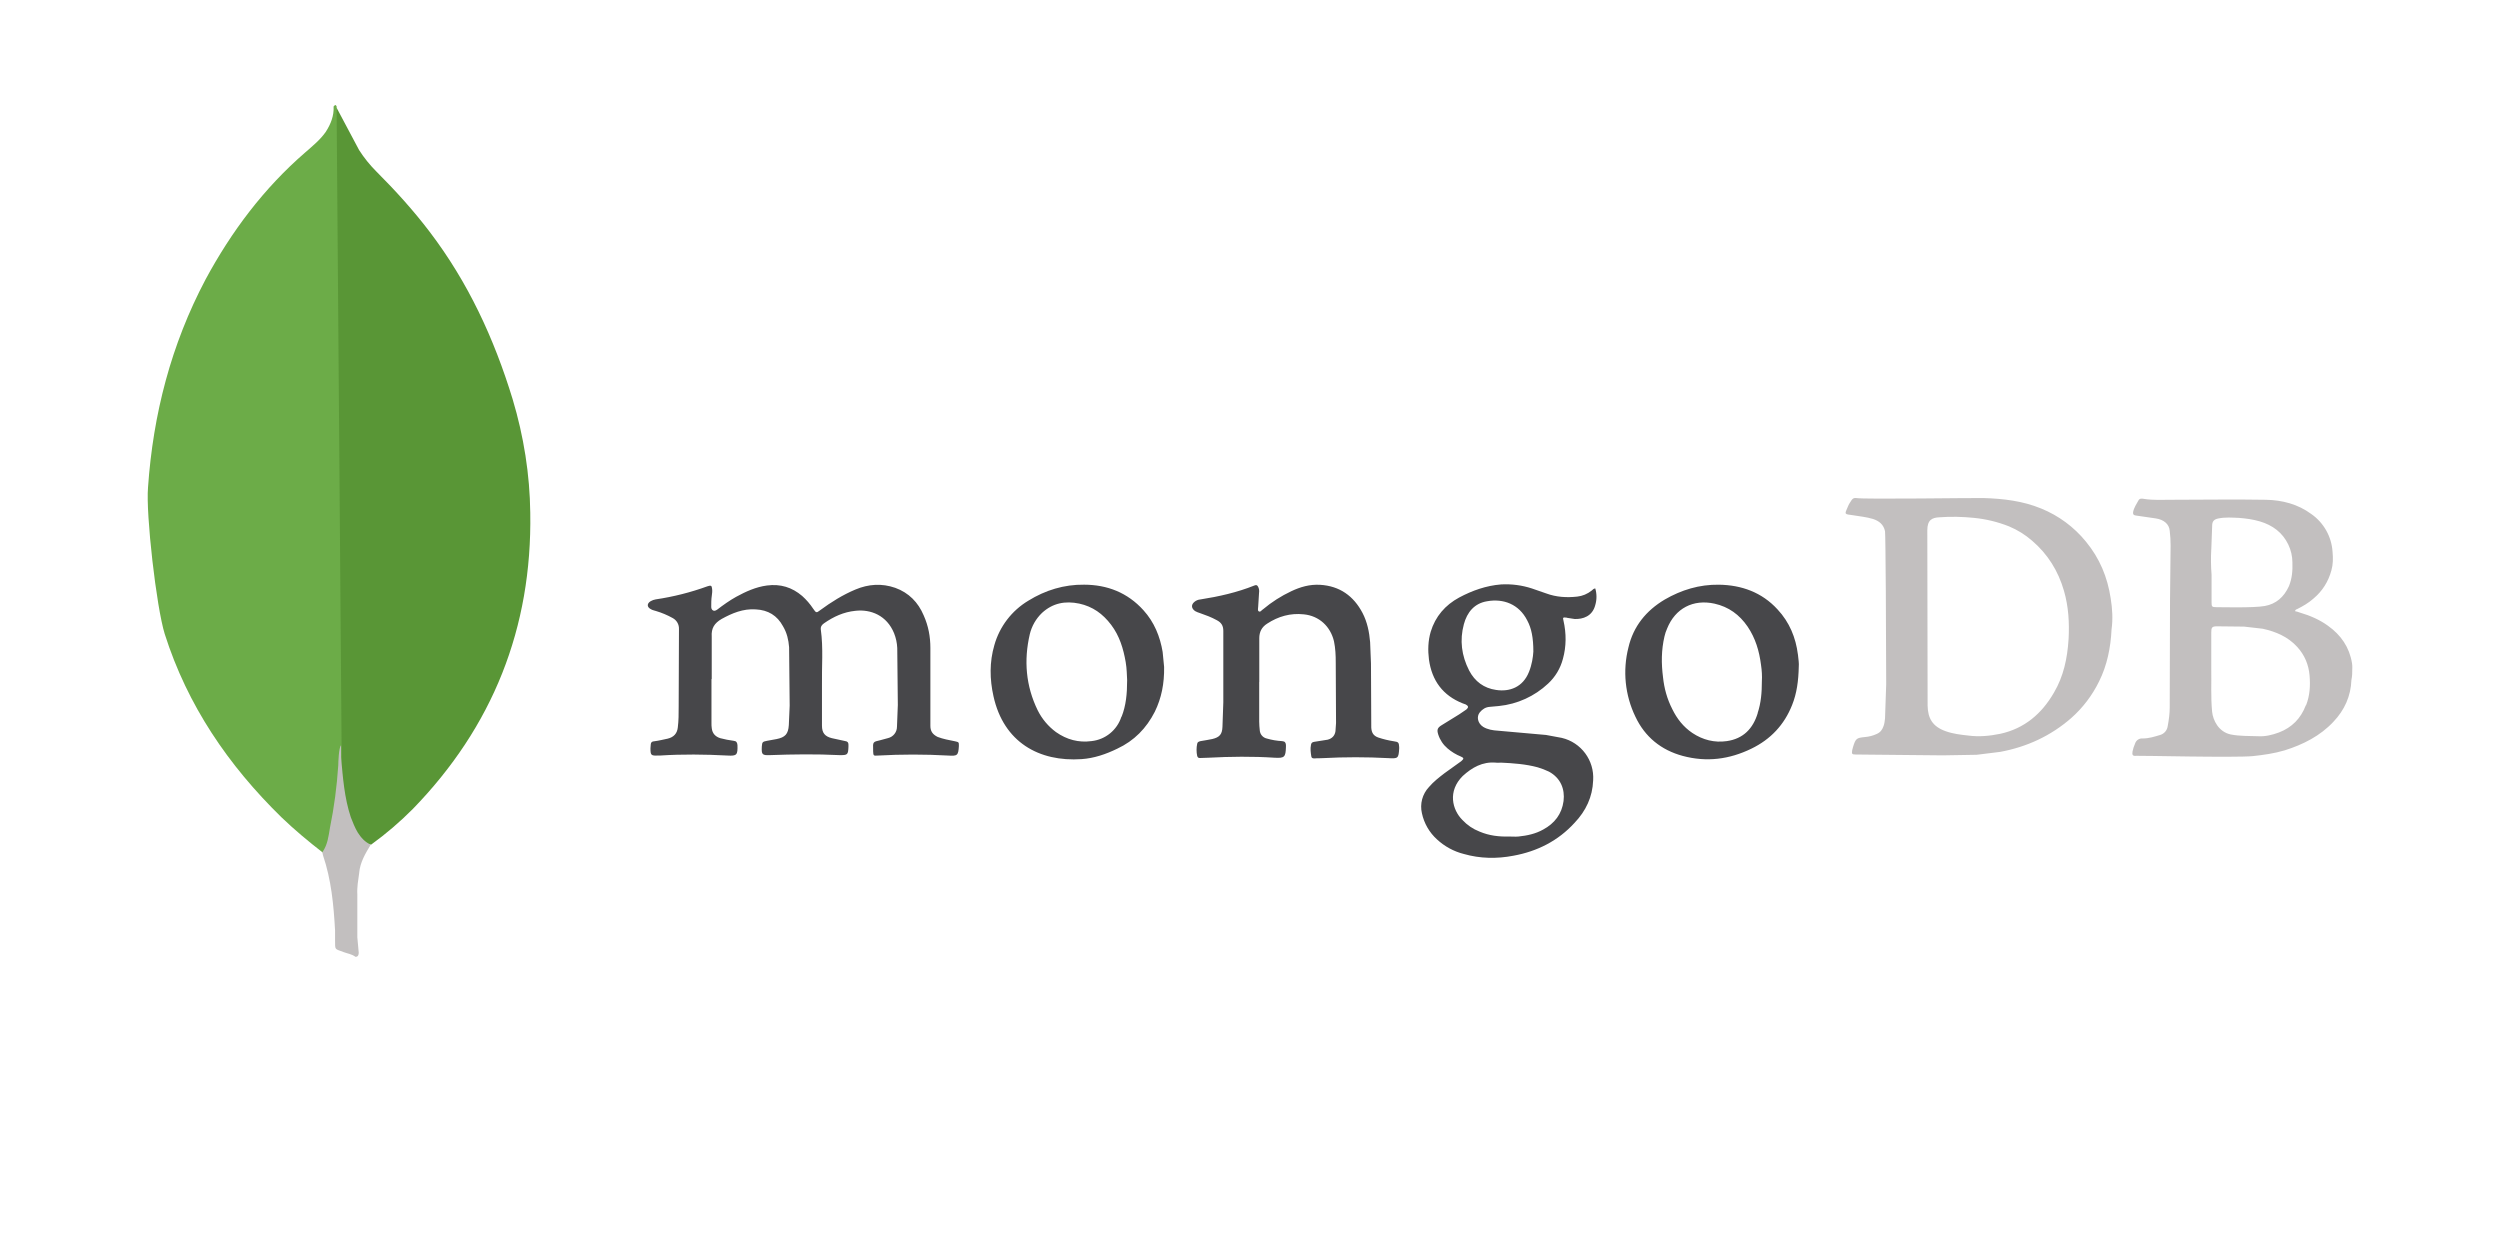
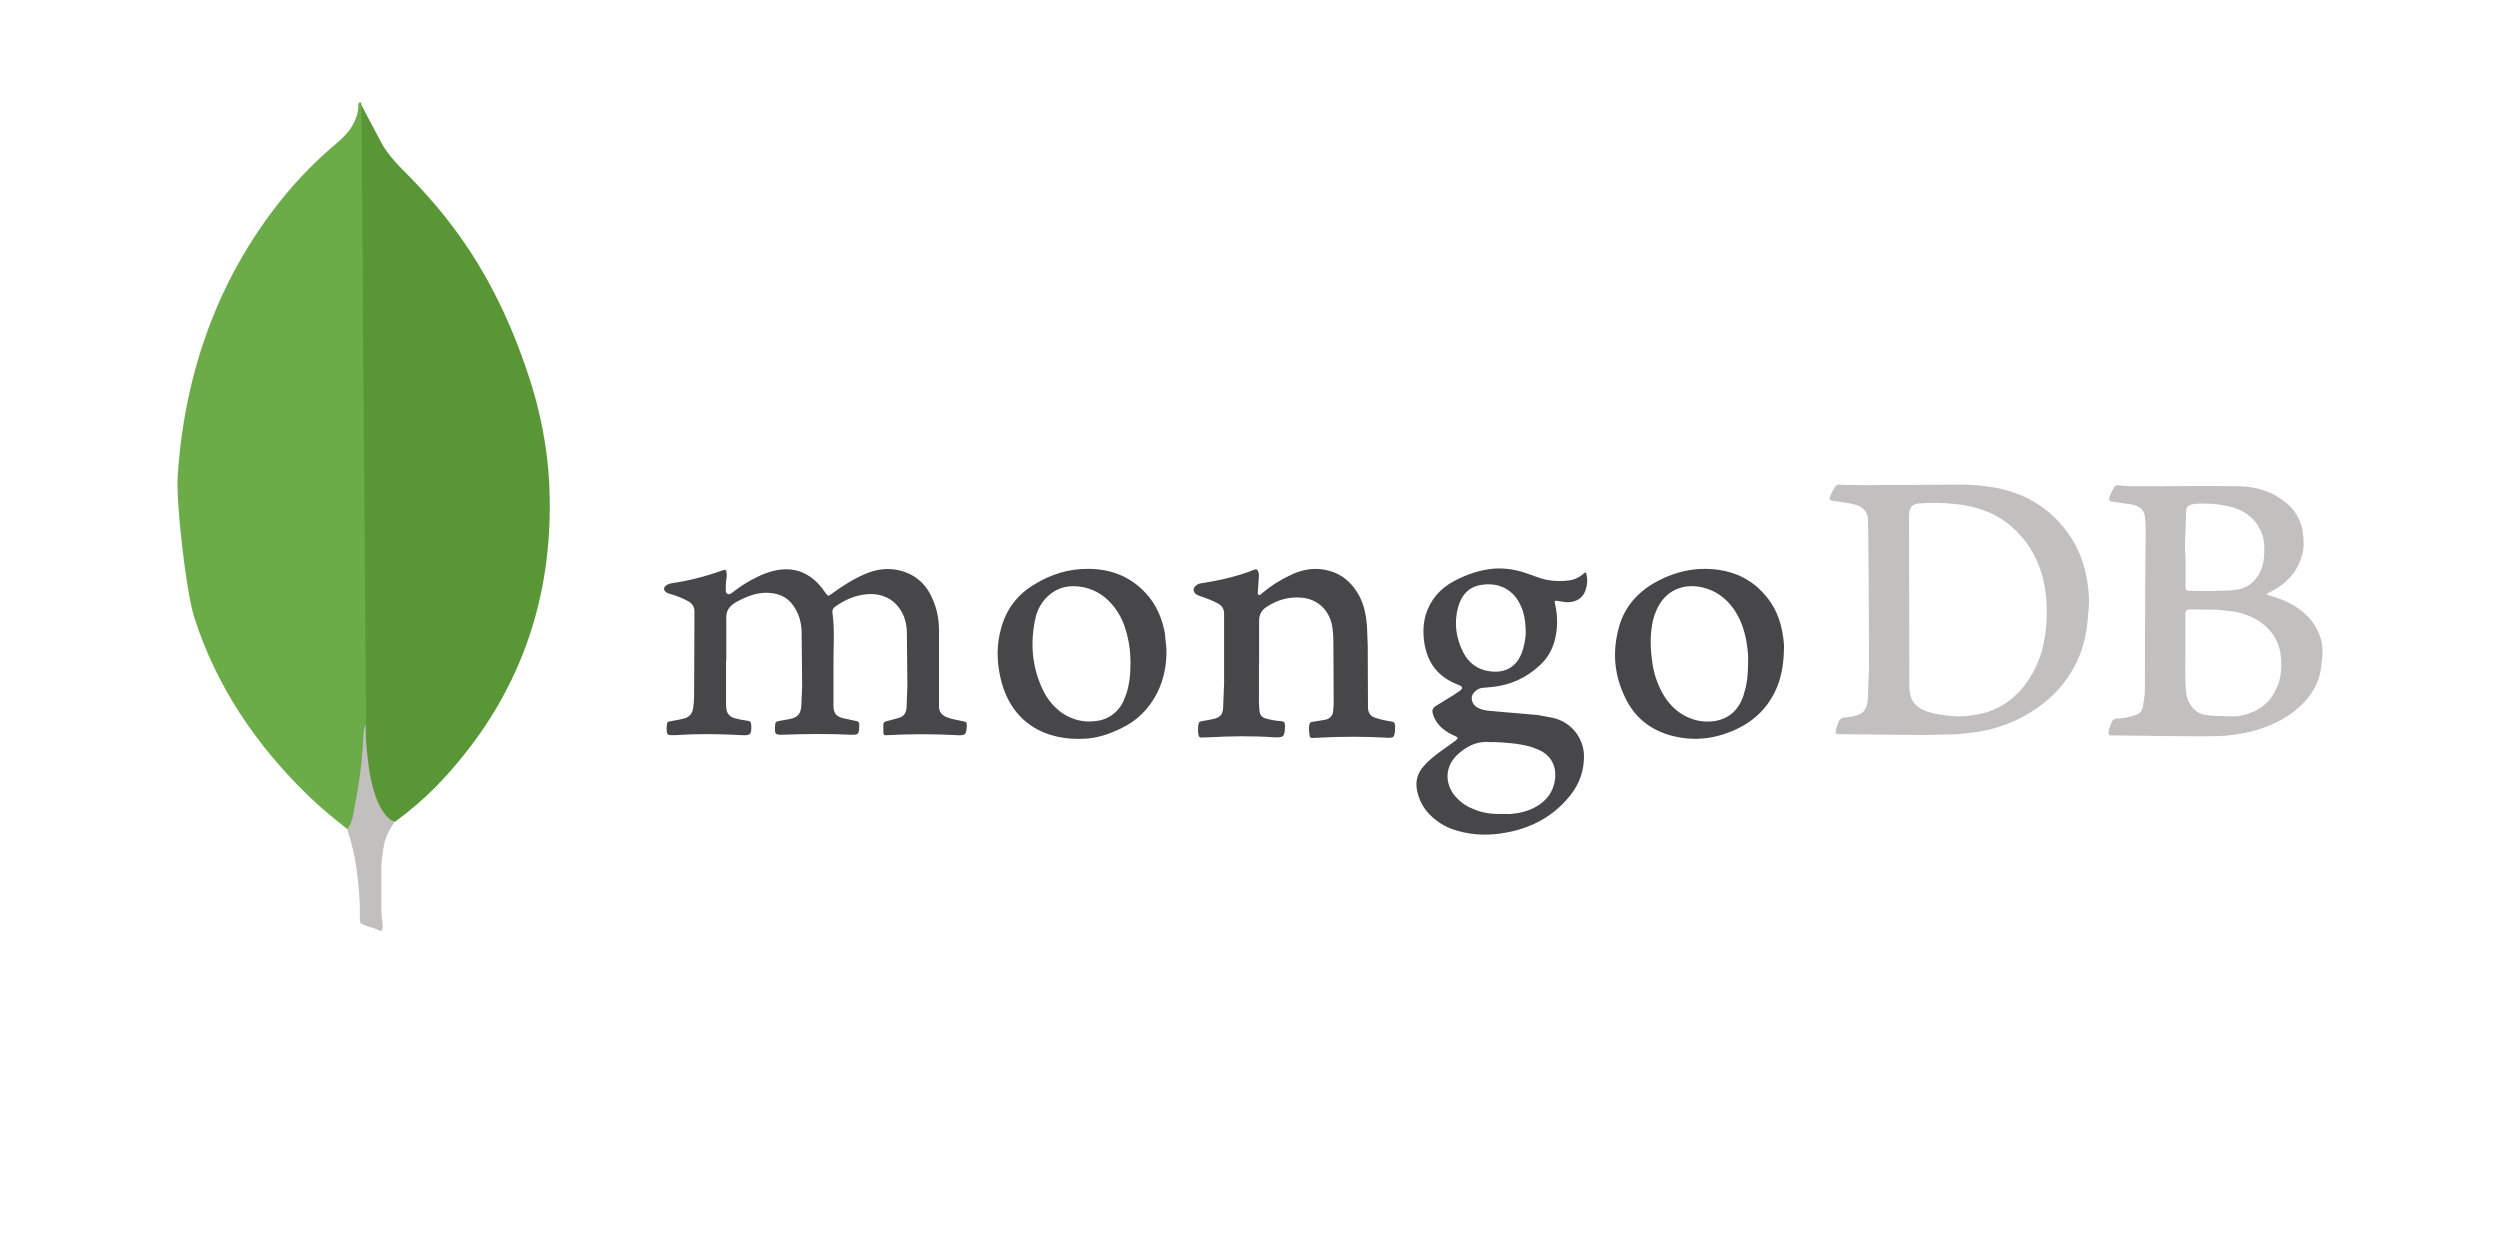
- <svg xmlns="http://www.w3.org/2000/svg" width="120" height="60">
-   <path d="M16.147 5.154l1.09 2.05a6.15 6.15 0 0 0 .824 1.024c.913.913 1.782 1.87 2.56 2.895 1.848 2.427 3.095 5.122 3.986 8.04.534 1.782.824 3.608.846 5.456.09 5.523-1.804 10.266-5.634 14.208a16.3 16.3 0 0 1-2.004 1.715c-.38 0-.557-.3-.713-.557-.3-.5-.468-1.047-.557-1.603-.134-.668-.223-1.336-.178-2.027v-.312c-.022-.067-.356-30.732-.223-30.888z" fill="#599636" />
-   <path d="M16.147 5.088c-.045-.09-.09-.022-.134.022.022.445-.134.846-.38 1.225-.267.38-.624.668-.98.98-1.982 1.715-3.54 3.786-4.788 6.102-1.648 3.118-2.516 6.458-2.76 9.977-.11 1.27.4 5.746.802 7.037 1.09 3.43 3.05 6.302 5.6 8.796.624.6 1.292 1.158 1.982 1.692.2 0 .223-.178.267-.312a6.11 6.11 0 0 0 .2-.869c.2-1.113.312-2.227.445-3.34l-.245-31.31z" fill="#6cac48" />
-   <path d="M17.24 41.9c.045-.512.3-.935.557-1.358-.267-.11-.468-.334-.624-.58-.134-.223-.245-.5-.334-.735-.312-.935-.38-1.915-.468-2.873v-.58c-.11.09-.134.846-.134.958-.067 1.024-.2 2.027-.4 3.006-.067.4-.11.802-.356 1.158 0 .045 0 .09.022.156.4 1.18.512 2.383.58 3.608v.445c0 .534-.022.423.423.6.178.067.38.09.557.223.134 0 .156-.11.156-.2l-.067-.735v-2.05c-.022-.356.045-.713.09-1.047z" fill="#c2bfbf" />
-   <g transform="matrix(1.021124 0 0 1.021124 -4.376266 -1.845946)">
-     <path d="M37.73 33.72v2.077a1.45 1.45 0 0 0 .014.246c.027.246.178.396.4.465a4.97 4.97 0 0 0 .63.123c.123.014.164.068.178.2.014.465-.027.52-.478.492-1.052-.055-2.105-.068-3.157 0h-.1c-.328.014-.355-.014-.355-.342 0-.055.014-.123.014-.178 0-.1.068-.15.164-.15.22-.027.424-.082.63-.123.287-.068.45-.246.478-.533.04-.314.04-.642.04-.957l.014-3.662a.56.56 0 0 0-.3-.52 3.89 3.89 0 0 0-.78-.328c-.082-.027-.164-.04-.232-.082-.2-.096-.205-.273-.014-.383.068-.04.15-.068.232-.082a12.42 12.42 0 0 0 2.432-.615c.164-.055.205-.04.22.123.014.1 0 .22-.014.314-.027.178-.027.355-.027.52 0 .068.014.137.082.178s.137 0 .2-.04c.287-.22.574-.424.888-.6.45-.246.93-.465 1.45-.533.63-.082 1.175.082 1.654.492a3.1 3.1 0 0 1 .519.601c.137.2.15.205.328.068.52-.383 1.066-.724 1.654-.97.615-.26 1.244-.3 1.872-.082.642.232 1.08.683 1.34 1.298.22.492.314 1 .314 1.53v3.662c0 .246.1.4.342.52.26.1.547.15.82.205.178.04.178.04.178.22-.027.45-.068.478-.506.45a29.42 29.42 0 0 0-3.293 0c-.22.014-.22.014-.232-.205v-.068c-.014-.37-.014-.37.342-.45l.355-.096a.55.55 0 0 0 .424-.533l.04-1.025-.027-2.678a2.13 2.13 0 0 0-.15-.697c-.342-.834-1.093-1.134-1.818-1.052-.547.055-1.025.273-1.476.588-.096.068-.164.15-.15.287.123.875.04 1.75.055 2.624v1.9c0 .342.137.506.465.588l.63.137c.096.014.15.055.15.164v.1c-.014.383-.04.4-.424.396-1.093-.055-2.187-.04-3.266 0-.37.014-.4-.027-.383-.4.014-.22.04-.232.246-.273l.45-.082c.4-.082.547-.232.574-.656l.04-.916-.027-2.747c-.027-.342-.1-.67-.287-.984-.273-.506-.7-.765-1.285-.793-.588-.04-1.107.178-1.6.45-.342.2-.492.437-.465.834v1.995zm25.747.083v1.927a4.13 4.13 0 0 0 .027.41.42.42 0 0 0 .328.383 3.19 3.19 0 0 0 .724.123c.137.014.164.068.178.178v.096c-.014.478-.068.533-.533.506-1.04-.068-2.077-.055-3.116 0l-.4.014c-.082 0-.1-.04-.123-.096a1.39 1.39 0 0 1 0-.574c.014-.082.068-.1.15-.123.2-.027.37-.068.56-.1.342-.082.465-.22.478-.574l.04-1.148v-3.362c0-.246-.096-.396-.314-.506-.246-.137-.506-.232-.78-.328-.082-.027-.164-.055-.232-.096-.178-.123-.2-.3-.027-.437a.49.49 0 0 1 .273-.11c.875-.137 1.722-.328 2.542-.656.096-.04.137-.014.178.068s.055.178.04.273l-.04.642c0 .082-.04.2.027.232.082.055.137-.068.205-.1a6.09 6.09 0 0 1 1.326-.847c.424-.2.86-.328 1.353-.3.916.055 1.572.52 1.995 1.326.22.424.314.888.355 1.367l.04 1 .014 3.02c.014.232.096.383.328.465a4.47 4.47 0 0 0 .738.178c.22.027.232.068.246.273v.068c-.027.465-.055.478-.52.45a28.59 28.59 0 0 0-3.061 0c-.137.014-.273 0-.4.014-.082 0-.137-.014-.15-.096-.027-.178-.055-.355-.014-.547.014-.082.055-.123.15-.137l.63-.1c.22-.055.342-.2.37-.4l.027-.383-.014-2.856c0-.328-.014-.656-.082-.984-.164-.7-.697-1.2-1.42-1.27-.63-.068-1.2.096-1.722.437-.26.164-.37.396-.37.683v2.064c0-.04 0-.04.014-.04z" fill="#47474a" />
-     <path d="M103.503 29.935c-.15-.998-.52-1.886-1.162-2.665a5.27 5.27 0 0 0-2.105-1.558c-.86-.355-1.777-.465-2.706-.492-.383-.014-5.603.068-5.986 0-.096-.014-.164.014-.22.096-.068.1-.137.205-.178.314-.164.37-.164.342.232.396.328.055.642.082.957.178.287.096.492.26.56.574.027.15.055 4.96.055 7.202l-.055 1.6c-.014.123-.027.246-.068.355-.055.164-.15.3-.314.37a1.62 1.62 0 0 1-.574.15c-.37.04-.424.055-.547.465l-.04.15c-.027.178-.014.205.164.205l4.086.04 1.6-.027 1.107-.137c1.257-.232 2.378-.752 3.334-1.585a5.55 5.55 0 0 0 1.312-1.722c.383-.765.547-1.6.588-2.446.068-.478.04-.97-.04-1.462zm-1.982 1.94c-.055.875-.232 1.722-.683 2.487-.574.998-1.394 1.695-2.528 1.94-.492.1-.984.15-1.5.082-.37-.04-.724-.082-1.066-.205-.615-.22-.834-.6-.847-1.2l-.014-8.24c0-.492.22-.6.574-.615.533-.04 1.08-.027 1.613.027a6.06 6.06 0 0 1 1.654.4 3.98 3.98 0 0 1 1.08.67c.738.63 1.23 1.42 1.5 2.35.22.752.26 1.517.22 2.282zm13.34 1.34c0-.082 0-.15-.014-.232-.123-.752-.52-1.326-1.134-1.763-.396-.287-.847-.478-1.312-.615-.082-.027-.15-.055-.232-.068.014-.068.055-.082.096-.096.273-.137.533-.287.765-.492.424-.355.7-.793.847-1.326.082-.287.082-.574.055-.875a2.35 2.35 0 0 0-.998-1.777c-.63-.465-1.367-.656-2.132-.67-1.476-.027-2.965 0-4.44 0-.424 0-.847.027-1.285-.04-.082-.014-.2-.04-.26.055-.1.178-.22.355-.26.56-.014.096.014.15.123.164l.943.137c.37.055.63.26.656.588a5.78 5.78 0 0 1 .04.683l-.027 2.555-.014 5.056c0 .3-.04.588-.096.888a.5.5 0 0 1-.355.41c-.273.082-.533.164-.82.164a.34.34 0 0 0-.355.232c-.055.123-.1.26-.123.383-.027.164.014.22.178.2.123-.014 4.633.096 5.48.014.506-.055 1-.123 1.503-.273.86-.273 1.654-.67 2.282-1.34.52-.547.82-1.203.847-1.968.04-.178.04-.355.04-.547zm-6.628-5.6l.04-1.093c0-.205.082-.3.287-.342.328-.068.656-.04.984-.027.328.027.642.068.97.164.6.178 1.066.52 1.34 1.093a1.96 1.96 0 0 1 .191.834c.014.383-.014.752-.164 1.12-.232.506-.6.834-1.134.93s-2.05.055-2.282.055c-.205 0-.22-.027-.22-.232V28.83a8.79 8.79 0 0 1-.014-1.203zm4.44 7.352c-.232.615-.656 1.04-1.257 1.27-.328.123-.656.2-1 .178-.424-.014-.847 0-1.27-.082-.574-.123-.834-.67-.875-1.066-.068-.697-.027-1.408-.04-1.927v-1.804c0-.22.027-.287.26-.287l1.285.014.875.1c.615.137 1.175.37 1.613.847.355.383.547.847.588 1.353.04.478.014.943-.164 1.394z" fill="#c2bfbf" />
-     <path d="M77.95 30.85l.355.055c.383.014.834-.123.97-.656a1.38 1.38 0 0 0 0-.78c-.082 0-.123.068-.164.096-.205.164-.437.26-.683.287-.492.055-.984.027-1.462-.15l-.67-.232a3.95 3.95 0 0 0-1.45-.19c-.697.055-1.353.287-1.968.615-.656.355-1.12.888-1.34 1.613-.123.424-.137.86-.082 1.298.137.998.656 1.695 1.585 2.064.055.014.096.04.15.055.123.068.137.137.027.232l-.342.232-.82.506c-.205.123-.232.22-.164.437a1.43 1.43 0 0 0 .437.656 2.28 2.28 0 0 0 .629.383c.15.068.15.1.014.22l-.78.56c-.26.2-.52.4-.738.656a1.35 1.35 0 0 0-.328 1.23 2.31 2.31 0 0 0 .71 1.23 2.9 2.9 0 0 0 1.257.683c.765.22 1.558.232 2.337.082 1.12-.205 2.1-.7 2.87-1.544.533-.56.847-1.216.875-2a1.92 1.92 0 0 0-1.476-1.995l-.738-.137-2.255-.2c-.246-.014-.492-.055-.697-.178-.26-.164-.328-.478-.164-.683.123-.15.273-.246.465-.26l.437-.04a3.96 3.96 0 0 0 2.309-1.052 2.42 2.42 0 0 0 .697-1.162c.164-.588.164-1.2.027-1.8-.04-.15-.027-.164.164-.137zm-3.35 6.807c.082.014.164 0 .246 0 .574.027 1.162.068 1.722.22a3.58 3.58 0 0 1 .533.205c.547.3.752.82.683 1.38-.082.615-.424 1.052-.957 1.34-.355.2-.752.287-1.162.328-.15.014-.287 0-.437 0-.478.014-.943-.04-1.394-.232-.314-.123-.574-.3-.806-.547-.478-.478-.7-1.353.014-2.064.437-.4.93-.683 1.558-.63zm1.558-4.264c-.287.724-.916.943-1.544.847-.574-.082-.998-.396-1.27-.916-.355-.697-.45-1.42-.246-2.173.15-.56.492-.984 1.093-1.08.765-.137 1.5.137 1.886.902.2.37.287.82.287 1.462-.014.26-.068.615-.205.957zm-17.218-.93c-.123-.738-.396-1.408-.902-1.968-.752-.834-1.708-1.2-2.788-1.203-.943-.014-1.83.26-2.624.752a3.56 3.56 0 0 0-1.599 2.091c-.232.793-.22 1.6-.04 2.405.478 2.16 2.146 3.088 4.14 2.952.588-.04 1.148-.232 1.68-.492.793-.37 1.367-.957 1.763-1.736.314-.642.45-1.326.437-2.105l-.068-.697zM57 35.497a1.66 1.66 0 0 1-1.408 1.148c-.6.082-1.162-.068-1.667-.424a2.84 2.84 0 0 1-.861-1.025c-.56-1.148-.656-2.35-.37-3.58a2.05 2.05 0 0 1 .574-.998c.506-.465 1.093-.574 1.75-.437.63.137 1.107.478 1.5.998s.574 1.12.683 1.75c.055.314.055.642.068.847 0 .656-.055 1.2-.26 1.722zm31.8-2.924c-.1-.793-.396-1.517-.957-2.118-.738-.806-1.695-1.148-2.76-1.162-.916-.014-1.763.246-2.542.697-.875.52-1.476 1.257-1.708 2.255a4.77 4.77 0 0 0 .328 3.252c.45.957 1.216 1.572 2.228 1.845 1.12.3 2.187.164 3.225-.342.902-.437 1.544-1.12 1.913-2.05.22-.547.3-1.134.314-1.818.014-.123-.014-.342-.04-.56zm-1.886 2.747c-.22.738-.683 1.216-1.462 1.326-.574.082-1.12-.055-1.613-.383-.424-.287-.724-.67-.943-1.12-.246-.478-.383-.984-.437-1.503-.082-.642-.082-1.27.068-1.913a1.95 1.95 0 0 1 .123-.369c.383-.957 1.23-1.394 2.228-1.175.67.15 1.175.52 1.558 1.08.37.547.547 1.148.63 1.8.04.26.055.533.04.765 0 .533-.04 1.025-.2 1.503z" fill="#47474a" />
-   </g>
+ <svg xmlns="http://www.w3.org/2000/svg" width="96" zoomAndPan="magnify" viewBox="0 0 72 36" height="48" preserveAspectRatio="xMidYMid meet" version="1.0">
+   <path fill="#599636" d="M 10.398 3.008 L 11.035 4.207 C 11.176 4.422 11.336 4.621 11.516 4.805 C 12.051 5.336 12.559 5.895 13.012 6.492 C 14.09 7.91 14.816 9.484 15.34 11.188 C 15.648 12.227 15.82 13.293 15.832 14.371 C 15.883 17.598 14.777 20.367 12.543 22.668 C 12.18 23.031 11.789 23.367 11.375 23.668 C 11.152 23.668 11.047 23.492 10.957 23.344 C 10.781 23.051 10.684 22.73 10.633 22.406 C 10.555 22.016 10.5 21.625 10.527 21.223 L 10.527 21.043 C 10.516 21.004 10.32 3.102 10.398 3.008 Z M 10.398 3.008 " fill-opacity="1" fill-rule="nonzero" />
+   <path fill="#6cac48" d="M 10.398 2.969 C 10.375 2.918 10.348 2.957 10.32 2.984 C 10.332 3.242 10.242 3.477 10.098 3.699 C 9.945 3.922 9.734 4.09 9.527 4.27 C 8.371 5.273 7.461 6.48 6.73 7.832 C 5.77 9.652 5.262 11.602 5.121 13.656 C 5.055 14.398 5.355 17.012 5.59 17.766 C 6.227 19.766 7.371 21.445 8.859 22.898 C 9.223 23.25 9.613 23.574 10.016 23.887 C 10.133 23.887 10.145 23.785 10.172 23.707 C 10.223 23.539 10.262 23.371 10.289 23.199 C 10.406 22.547 10.469 21.898 10.547 21.25 L 10.406 2.969 Z M 10.398 2.969 " fill-opacity="1" fill-rule="nonzero" />
+   <path fill="#c2bfbf" d="M 11.039 24.461 C 11.062 24.16 11.211 23.914 11.363 23.668 C 11.207 23.605 11.09 23.473 11 23.328 C 10.922 23.199 10.855 23.039 10.805 22.898 C 10.621 22.355 10.582 21.781 10.531 21.223 L 10.531 20.883 C 10.465 20.938 10.453 21.379 10.453 21.445 C 10.414 22.043 10.336 22.625 10.219 23.199 C 10.18 23.434 10.152 23.668 10.012 23.875 C 10.012 23.902 10.012 23.926 10.023 23.965 C 10.258 24.656 10.324 25.355 10.363 26.07 L 10.363 26.332 C 10.363 26.645 10.348 26.578 10.609 26.684 C 10.711 26.723 10.832 26.734 10.934 26.812 C 11.012 26.812 11.023 26.746 11.023 26.695 L 10.984 26.266 L 10.984 25.07 C 10.973 24.863 11.012 24.652 11.039 24.457 Z M 11.039 24.461 " fill-opacity="1" fill-rule="nonzero" />
+   <path fill="#47474a" d="M 20.91 19.023 L 20.91 20.262 C 20.91 20.312 20.91 20.359 20.918 20.406 C 20.934 20.555 21.023 20.645 21.156 20.684 C 21.281 20.719 21.406 20.742 21.531 20.758 C 21.605 20.766 21.629 20.801 21.637 20.879 C 21.645 21.156 21.621 21.188 21.352 21.172 C 20.727 21.137 20.098 21.129 19.473 21.172 L 19.41 21.172 C 19.215 21.18 19.199 21.164 19.199 20.969 C 19.199 20.934 19.207 20.895 19.207 20.859 C 19.207 20.801 19.25 20.773 19.305 20.773 C 19.438 20.754 19.559 20.723 19.68 20.699 C 19.852 20.656 19.949 20.551 19.965 20.379 C 19.992 20.195 19.992 19.996 19.992 19.809 L 20 17.629 C 20.004 17.484 19.945 17.383 19.82 17.316 C 19.672 17.234 19.516 17.172 19.355 17.121 C 19.305 17.105 19.258 17.098 19.215 17.074 C 19.098 17.016 19.094 16.91 19.207 16.844 C 19.25 16.82 19.297 16.805 19.348 16.797 C 19.844 16.723 20.324 16.602 20.797 16.43 C 20.895 16.395 20.918 16.406 20.926 16.504 C 20.938 16.562 20.926 16.633 20.918 16.691 C 20.902 16.797 20.902 16.902 20.902 17 C 20.902 17.039 20.91 17.082 20.953 17.105 C 20.992 17.129 21.035 17.105 21.07 17.082 C 21.242 16.949 21.414 16.828 21.602 16.723 C 21.867 16.578 22.156 16.445 22.465 16.406 C 22.84 16.359 23.164 16.457 23.449 16.699 C 23.57 16.805 23.672 16.926 23.762 17.059 C 23.844 17.176 23.852 17.18 23.957 17.098 C 24.266 16.871 24.59 16.668 24.941 16.52 C 25.309 16.367 25.684 16.34 26.059 16.473 C 26.441 16.609 26.703 16.879 26.855 17.246 C 26.988 17.539 27.043 17.84 27.043 18.156 L 27.043 20.34 C 27.043 20.488 27.102 20.578 27.246 20.648 C 27.402 20.711 27.574 20.738 27.738 20.773 C 27.844 20.797 27.844 20.797 27.844 20.902 C 27.828 21.172 27.801 21.188 27.539 21.172 C 26.887 21.137 26.23 21.137 25.578 21.172 C 25.445 21.18 25.445 21.18 25.441 21.051 L 25.441 21.008 C 25.43 20.789 25.43 20.789 25.645 20.742 L 25.855 20.684 C 26.023 20.645 26.105 20.539 26.109 20.367 L 26.133 19.754 L 26.117 18.16 C 26.109 18.016 26.078 17.875 26.027 17.742 C 25.82 17.246 25.375 17.066 24.941 17.117 C 24.617 17.148 24.332 17.277 24.062 17.465 C 24.004 17.508 23.965 17.555 23.973 17.637 C 24.047 18.16 23.996 18.68 24.004 19.203 L 24.004 20.336 C 24.004 20.539 24.086 20.637 24.281 20.684 L 24.66 20.766 C 24.715 20.773 24.746 20.801 24.746 20.863 L 24.746 20.922 C 24.738 21.152 24.723 21.164 24.496 21.16 C 23.844 21.129 23.191 21.137 22.547 21.16 C 22.328 21.168 22.309 21.145 22.32 20.922 C 22.328 20.789 22.344 20.781 22.465 20.758 L 22.734 20.711 C 22.973 20.66 23.062 20.57 23.078 20.32 L 23.102 19.773 L 23.086 18.137 C 23.07 17.93 23.023 17.734 22.914 17.547 C 22.75 17.246 22.496 17.094 22.148 17.074 C 21.797 17.051 21.488 17.184 21.195 17.344 C 20.988 17.465 20.902 17.605 20.918 17.84 L 20.918 19.031 Z M 36.258 19.074 L 36.258 20.223 C 36.258 20.305 36.266 20.387 36.273 20.465 C 36.281 20.59 36.348 20.668 36.469 20.695 C 36.609 20.734 36.754 20.762 36.902 20.77 C 36.984 20.777 37 20.809 37.008 20.875 L 37.008 20.93 C 37 21.215 36.965 21.25 36.688 21.234 C 36.07 21.191 35.453 21.199 34.832 21.234 L 34.594 21.242 C 34.543 21.242 34.535 21.219 34.52 21.184 C 34.496 21.07 34.496 20.957 34.52 20.84 C 34.527 20.793 34.562 20.781 34.609 20.77 C 34.73 20.754 34.832 20.727 34.945 20.707 C 35.148 20.66 35.219 20.578 35.227 20.367 L 35.254 19.684 L 35.254 17.68 C 35.254 17.531 35.195 17.441 35.066 17.375 C 34.918 17.293 34.762 17.238 34.602 17.18 C 34.551 17.164 34.504 17.148 34.461 17.125 C 34.355 17.051 34.344 16.945 34.445 16.863 C 34.492 16.824 34.547 16.801 34.609 16.797 C 35.129 16.715 35.637 16.602 36.125 16.406 C 36.18 16.383 36.207 16.398 36.23 16.445 C 36.254 16.496 36.262 16.555 36.254 16.609 L 36.23 16.992 C 36.23 17.043 36.207 17.113 36.246 17.129 C 36.293 17.164 36.328 17.09 36.367 17.07 C 36.609 16.867 36.875 16.699 37.16 16.566 C 37.41 16.445 37.672 16.371 37.965 16.387 C 38.512 16.422 38.902 16.699 39.156 17.18 C 39.285 17.43 39.34 17.707 39.367 17.992 L 39.391 18.59 L 39.398 20.391 C 39.406 20.527 39.457 20.617 39.594 20.668 C 39.738 20.715 39.883 20.75 40.035 20.773 C 40.164 20.789 40.172 20.812 40.18 20.934 L 40.18 20.977 C 40.164 21.254 40.148 21.262 39.871 21.242 C 39.262 21.211 38.652 21.211 38.047 21.242 C 37.965 21.254 37.883 21.242 37.809 21.254 C 37.758 21.254 37.727 21.242 37.719 21.195 C 37.703 21.09 37.684 20.984 37.711 20.867 C 37.719 20.82 37.742 20.797 37.797 20.789 L 38.176 20.727 C 38.305 20.695 38.379 20.609 38.395 20.488 L 38.41 20.262 L 38.402 18.559 C 38.402 18.363 38.395 18.168 38.355 17.973 C 38.258 17.555 37.938 17.258 37.508 17.215 C 37.133 17.176 36.793 17.273 36.48 17.477 C 36.324 17.574 36.262 17.711 36.262 17.883 L 36.262 19.113 C 36.262 19.09 36.262 19.09 36.27 19.09 Z M 36.258 19.074 " fill-opacity="1" fill-rule="nonzero" />
+   <path fill="#c2bfbf" d="M 60.117 16.766 C 60.027 16.172 59.809 15.645 59.426 15.18 C 59.086 14.762 58.668 14.453 58.172 14.25 C 57.656 14.039 57.109 13.973 56.559 13.957 C 56.328 13.949 53.219 13.996 52.988 13.957 C 52.934 13.949 52.891 13.965 52.859 14.012 C 52.816 14.074 52.777 14.137 52.75 14.199 C 52.652 14.422 52.652 14.406 52.891 14.438 C 53.086 14.469 53.273 14.484 53.461 14.543 C 53.633 14.602 53.754 14.699 53.793 14.887 C 53.809 14.973 53.828 17.844 53.828 19.18 L 53.793 20.133 C 53.785 20.207 53.777 20.277 53.754 20.344 C 53.723 20.441 53.664 20.523 53.566 20.562 C 53.457 20.617 53.344 20.645 53.223 20.652 C 53.004 20.676 52.973 20.688 52.898 20.93 L 52.875 21.02 C 52.859 21.125 52.867 21.145 52.973 21.145 L 55.406 21.168 L 56.363 21.148 L 57.023 21.07 C 57.77 20.93 58.438 20.621 59.008 20.125 C 59.34 19.832 59.598 19.492 59.793 19.098 C 60.02 18.641 60.117 18.145 60.141 17.641 C 60.184 17.355 60.164 17.062 60.117 16.77 Z M 58.938 17.922 C 58.902 18.445 58.797 18.949 58.527 19.406 C 58.188 20 57.699 20.418 57.023 20.562 C 56.73 20.621 56.438 20.652 56.129 20.613 C 55.906 20.586 55.695 20.562 55.492 20.488 C 55.125 20.359 54.996 20.133 54.988 19.773 L 54.98 14.863 C 54.98 14.57 55.109 14.504 55.32 14.496 C 55.641 14.473 55.965 14.48 56.281 14.512 C 56.625 14.543 56.953 14.625 57.27 14.75 C 57.504 14.848 57.719 14.98 57.914 15.148 C 58.352 15.523 58.645 15.996 58.809 16.551 C 58.938 17 58.961 17.453 58.938 17.91 Z M 66.887 18.723 C 66.887 18.672 66.887 18.633 66.879 18.586 C 66.809 18.137 66.57 17.793 66.203 17.531 C 65.969 17.363 65.699 17.25 65.422 17.168 C 65.375 17.152 65.332 17.133 65.285 17.125 C 65.293 17.086 65.316 17.078 65.34 17.07 C 65.504 16.988 65.66 16.898 65.797 16.777 C 66.051 16.562 66.215 16.301 66.301 15.984 C 66.352 15.812 66.352 15.645 66.336 15.465 C 66.305 15.016 66.109 14.66 65.738 14.402 C 65.363 14.125 64.926 14.012 64.469 14.004 C 63.59 13.988 62.703 14.004 61.82 14.004 C 61.57 14.004 61.316 14.02 61.055 13.98 C 61.008 13.973 60.938 13.957 60.902 14.012 C 60.84 14.121 60.77 14.227 60.746 14.348 C 60.738 14.406 60.754 14.438 60.82 14.445 L 61.383 14.527 C 61.602 14.559 61.758 14.684 61.773 14.879 C 61.789 15.012 61.797 15.148 61.797 15.285 L 61.781 16.809 L 61.773 19.82 C 61.773 20 61.75 20.172 61.715 20.352 C 61.695 20.477 61.625 20.559 61.504 20.594 C 61.34 20.645 61.188 20.691 61.016 20.691 C 60.906 20.684 60.836 20.73 60.805 20.832 C 60.77 20.906 60.742 20.988 60.73 21.059 C 60.715 21.156 60.738 21.191 60.836 21.18 C 60.91 21.172 63.598 21.234 64.102 21.188 C 64.402 21.156 64.699 21.113 65 21.023 C 65.512 20.863 65.984 20.625 66.359 20.227 C 66.668 19.898 66.848 19.508 66.863 19.051 C 66.887 18.945 66.887 18.84 66.887 18.727 Z M 62.938 15.383 L 62.961 14.734 C 62.961 14.609 63.012 14.555 63.133 14.527 C 63.328 14.488 63.523 14.504 63.719 14.512 C 63.914 14.527 64.102 14.555 64.297 14.609 C 64.656 14.715 64.934 14.922 65.098 15.262 C 65.172 15.418 65.211 15.586 65.211 15.758 C 65.219 15.988 65.203 16.207 65.113 16.426 C 64.973 16.727 64.754 16.926 64.438 16.98 C 64.117 17.039 63.215 17.016 63.074 17.016 C 62.953 17.016 62.945 16.996 62.945 16.875 L 62.945 16.109 C 62.926 15.871 62.922 15.629 62.938 15.391 Z M 65.586 19.766 C 65.445 20.133 65.191 20.387 64.836 20.523 C 64.641 20.598 64.445 20.645 64.238 20.629 C 63.984 20.621 63.734 20.629 63.48 20.582 C 63.141 20.508 62.984 20.184 62.961 19.945 C 62.918 19.531 62.945 19.105 62.938 18.797 L 62.938 17.723 C 62.938 17.59 62.953 17.551 63.09 17.551 L 63.855 17.559 L 64.379 17.617 C 64.746 17.699 65.078 17.84 65.34 18.125 C 65.551 18.352 65.668 18.629 65.691 18.93 C 65.715 19.215 65.699 19.492 65.594 19.762 Z M 65.586 19.766 " fill-opacity="1" fill-rule="nonzero" />
+   <path fill="#47474a" d="M 44.887 17.312 L 45.098 17.344 C 45.324 17.355 45.594 17.273 45.676 16.953 C 45.723 16.801 45.723 16.645 45.676 16.488 C 45.625 16.488 45.602 16.531 45.578 16.547 C 45.457 16.645 45.316 16.703 45.172 16.719 C 44.879 16.75 44.582 16.734 44.297 16.629 L 43.898 16.488 C 43.617 16.398 43.332 16.359 43.035 16.375 C 42.621 16.41 42.227 16.547 41.863 16.742 C 41.473 16.953 41.195 17.273 41.062 17.703 C 40.988 17.957 40.98 18.219 41.016 18.48 C 41.098 19.074 41.406 19.488 41.961 19.707 C 41.992 19.719 42.016 19.734 42.047 19.742 C 42.121 19.781 42.129 19.824 42.066 19.879 L 41.859 20.02 L 41.371 20.32 C 41.25 20.395 41.234 20.449 41.273 20.582 C 41.324 20.734 41.41 20.867 41.535 20.973 C 41.648 21.066 41.773 21.145 41.91 21.199 C 42 21.242 42 21.258 41.918 21.332 L 41.453 21.664 C 41.297 21.785 41.145 21.902 41.012 22.055 C 40.816 22.266 40.754 22.512 40.816 22.789 C 40.879 23.078 41.02 23.324 41.242 23.523 C 41.457 23.723 41.707 23.855 41.988 23.93 C 42.445 24.062 42.918 24.066 43.383 23.977 C 44.051 23.855 44.637 23.562 45.094 23.059 C 45.41 22.723 45.598 22.332 45.617 21.867 C 45.633 21.586 45.559 21.336 45.395 21.109 C 45.227 20.887 45.008 20.742 44.734 20.676 L 44.297 20.594 L 42.953 20.477 C 42.805 20.469 42.66 20.441 42.535 20.371 C 42.383 20.273 42.34 20.086 42.438 19.961 C 42.512 19.871 42.602 19.816 42.715 19.809 L 42.977 19.785 C 43.504 19.73 43.965 19.52 44.352 19.156 C 44.559 18.965 44.695 18.734 44.77 18.465 C 44.867 18.113 44.867 17.75 44.785 17.391 C 44.762 17.301 44.77 17.293 44.883 17.309 Z M 42.887 21.371 C 42.938 21.379 42.984 21.371 43.035 21.371 C 43.379 21.387 43.727 21.41 44.062 21.5 C 44.172 21.535 44.277 21.574 44.379 21.625 C 44.707 21.801 44.828 22.113 44.785 22.445 C 44.738 22.812 44.535 23.074 44.215 23.246 C 44.004 23.363 43.77 23.418 43.523 23.441 C 43.434 23.449 43.352 23.441 43.262 23.441 C 42.977 23.449 42.699 23.418 42.434 23.301 C 42.246 23.23 42.09 23.125 41.953 22.977 C 41.668 22.691 41.535 22.168 41.961 21.746 C 42.219 21.508 42.516 21.34 42.887 21.371 Z M 43.816 18.828 C 43.645 19.262 43.27 19.391 42.898 19.332 C 42.555 19.285 42.301 19.098 42.141 18.789 C 41.93 18.371 41.871 17.941 41.992 17.492 C 42.082 17.156 42.285 16.906 42.645 16.848 C 43.102 16.766 43.539 16.93 43.77 17.387 C 43.887 17.605 43.941 17.875 43.941 18.258 C 43.93 18.414 43.898 18.625 43.816 18.828 Z M 33.555 18.273 C 33.48 17.836 33.316 17.434 33.016 17.102 C 32.566 16.605 31.996 16.387 31.355 16.383 C 30.793 16.375 30.262 16.539 29.789 16.832 C 29.305 17.121 28.988 17.535 28.836 18.078 C 28.699 18.551 28.703 19.031 28.812 19.512 C 29.098 20.801 30.09 21.352 31.281 21.273 C 31.629 21.25 31.965 21.133 32.281 20.98 C 32.754 20.758 33.098 20.406 33.332 19.945 C 33.52 19.562 33.602 19.152 33.594 18.688 L 33.551 18.273 Z M 32.398 20.082 C 32.336 20.27 32.23 20.426 32.078 20.551 C 31.926 20.676 31.754 20.746 31.559 20.766 C 31.199 20.816 30.863 20.727 30.562 20.516 C 30.344 20.352 30.172 20.148 30.051 19.902 C 29.715 19.219 29.66 18.504 29.828 17.77 C 29.887 17.539 30 17.34 30.172 17.176 C 30.473 16.898 30.824 16.832 31.215 16.914 C 31.59 16.996 31.875 17.199 32.109 17.508 C 32.344 17.82 32.453 18.176 32.516 18.551 C 32.551 18.738 32.551 18.934 32.559 19.059 C 32.559 19.449 32.523 19.773 32.402 20.082 Z M 51.352 18.34 C 51.293 17.867 51.117 17.434 50.781 17.078 C 50.344 16.598 49.773 16.395 49.137 16.383 C 48.59 16.375 48.086 16.531 47.621 16.801 C 47.102 17.109 46.742 17.551 46.605 18.145 C 46.434 18.812 46.5 19.461 46.801 20.082 C 47.066 20.652 47.523 21.02 48.129 21.184 C 48.797 21.363 49.43 21.281 50.051 20.98 C 50.586 20.719 50.969 20.312 51.191 19.758 C 51.32 19.43 51.371 19.082 51.379 18.672 C 51.387 18.598 51.371 18.469 51.355 18.34 Z M 50.23 19.977 C 50.098 20.418 49.82 20.703 49.359 20.77 C 49.016 20.816 48.691 20.734 48.395 20.539 C 48.145 20.367 47.965 20.141 47.832 19.871 C 47.688 19.586 47.605 19.285 47.574 18.977 C 47.523 18.594 47.523 18.219 47.613 17.836 C 47.633 17.758 47.656 17.688 47.688 17.617 C 47.914 17.043 48.422 16.785 49.016 16.914 C 49.414 17.004 49.715 17.227 49.945 17.559 C 50.164 17.887 50.27 18.242 50.32 18.633 C 50.344 18.785 50.352 18.949 50.344 19.086 C 50.344 19.406 50.32 19.699 50.223 19.984 Z M 50.23 19.977 " fill-opacity="1" fill-rule="nonzero" />
</svg>
